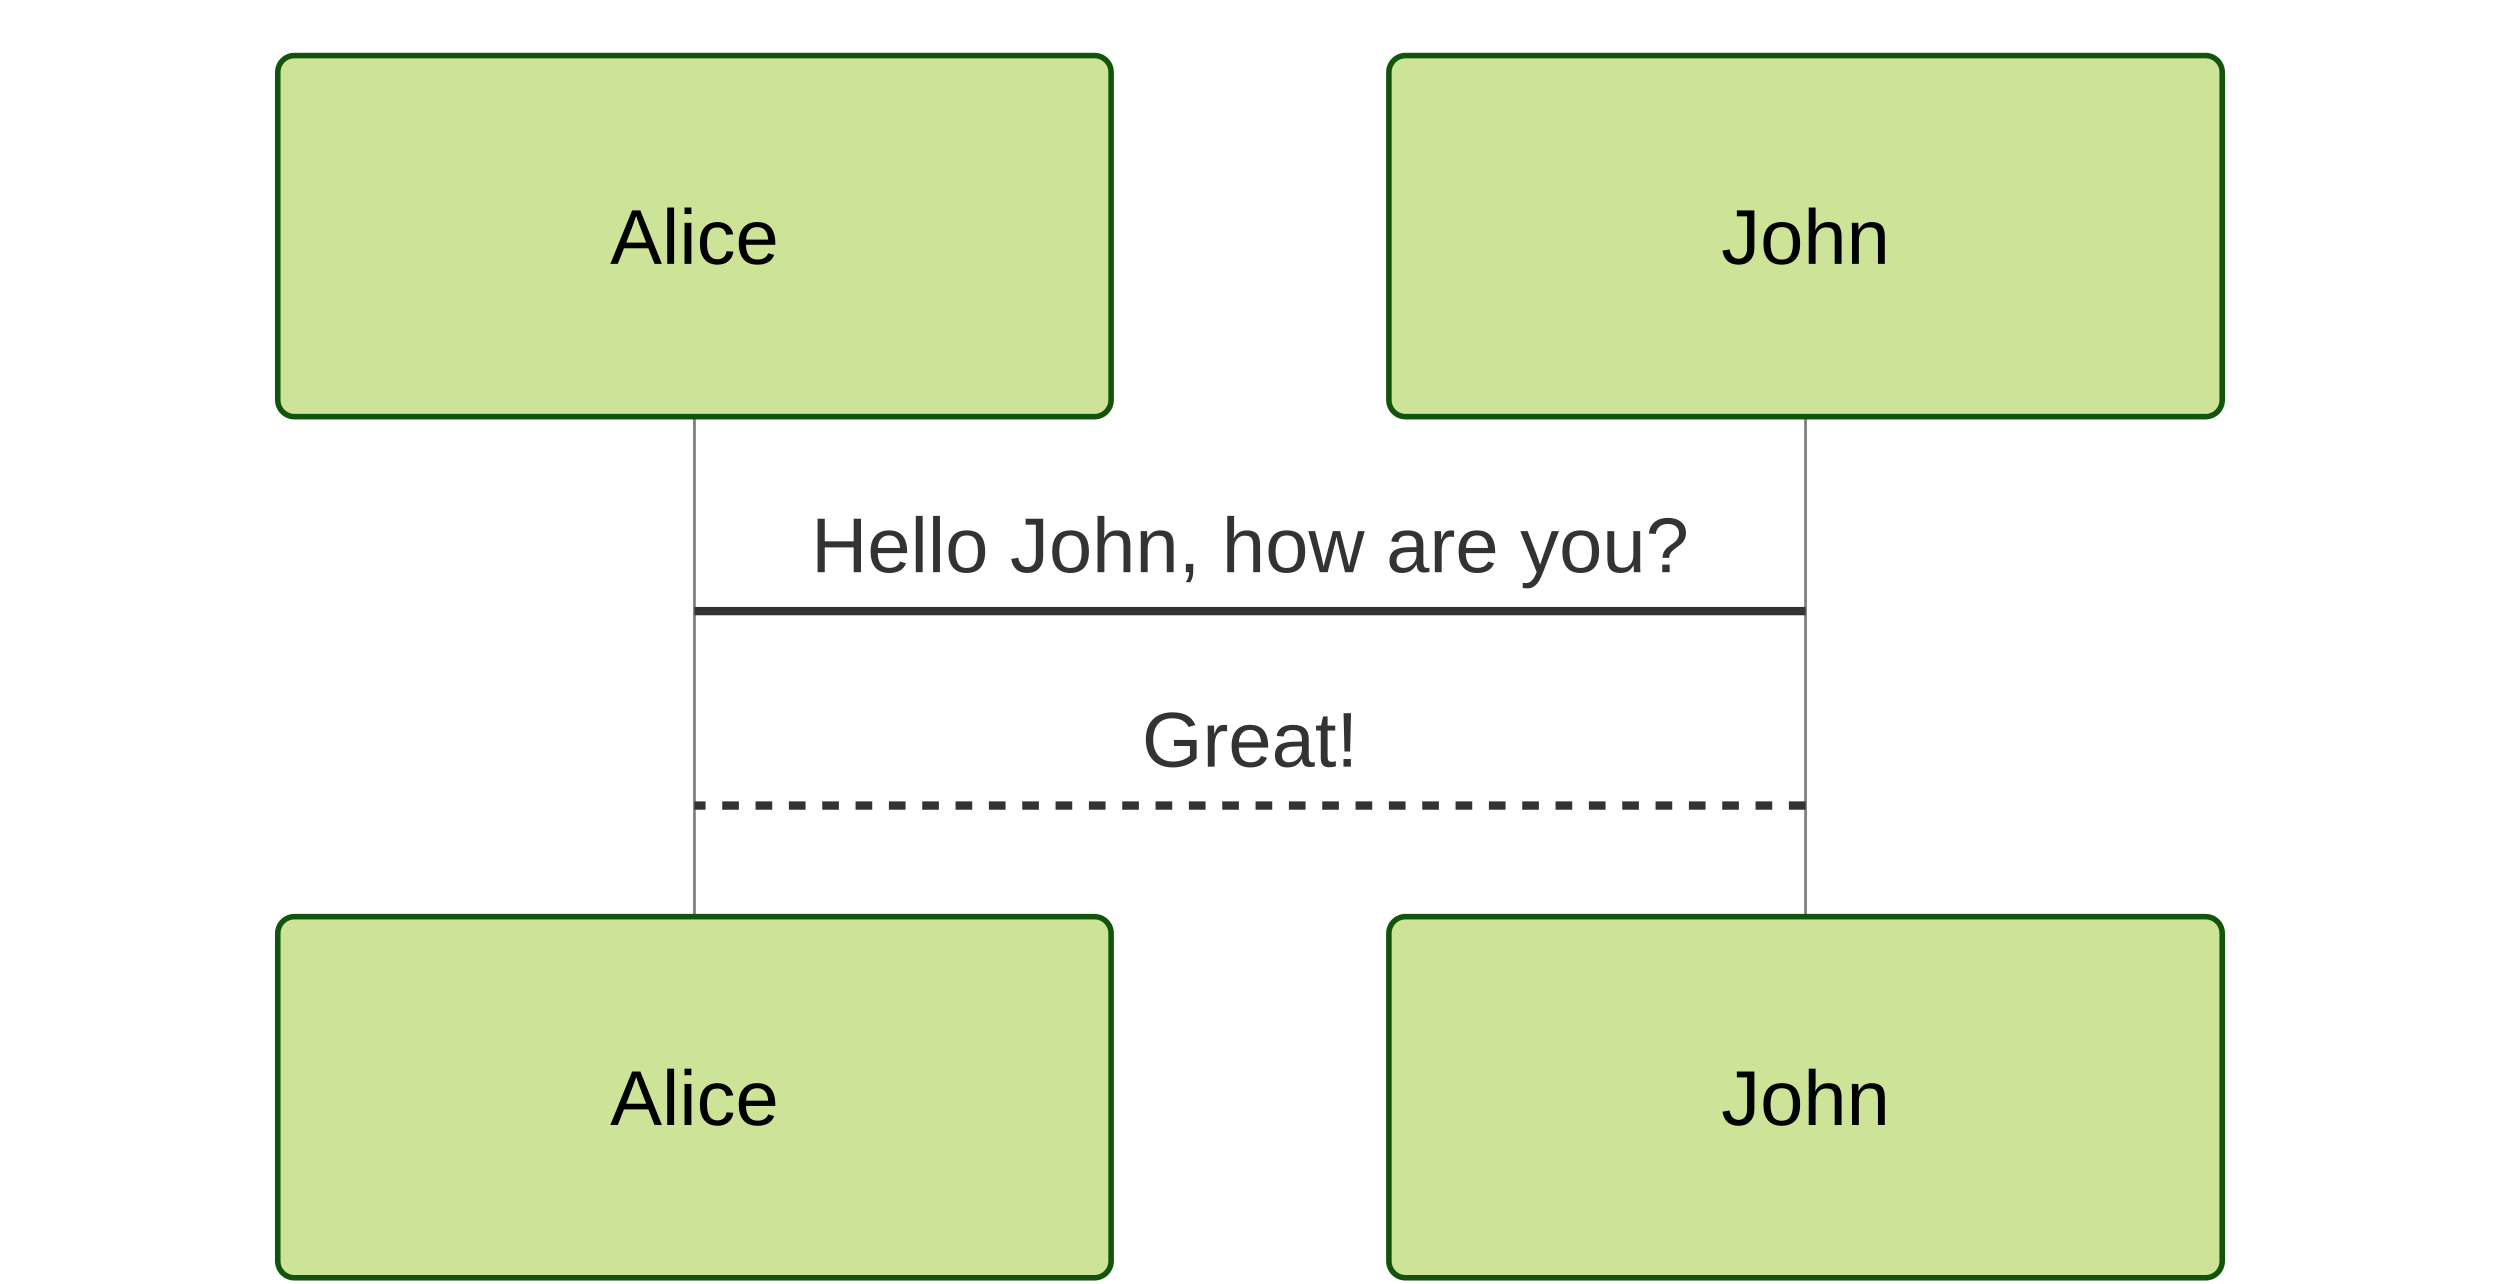
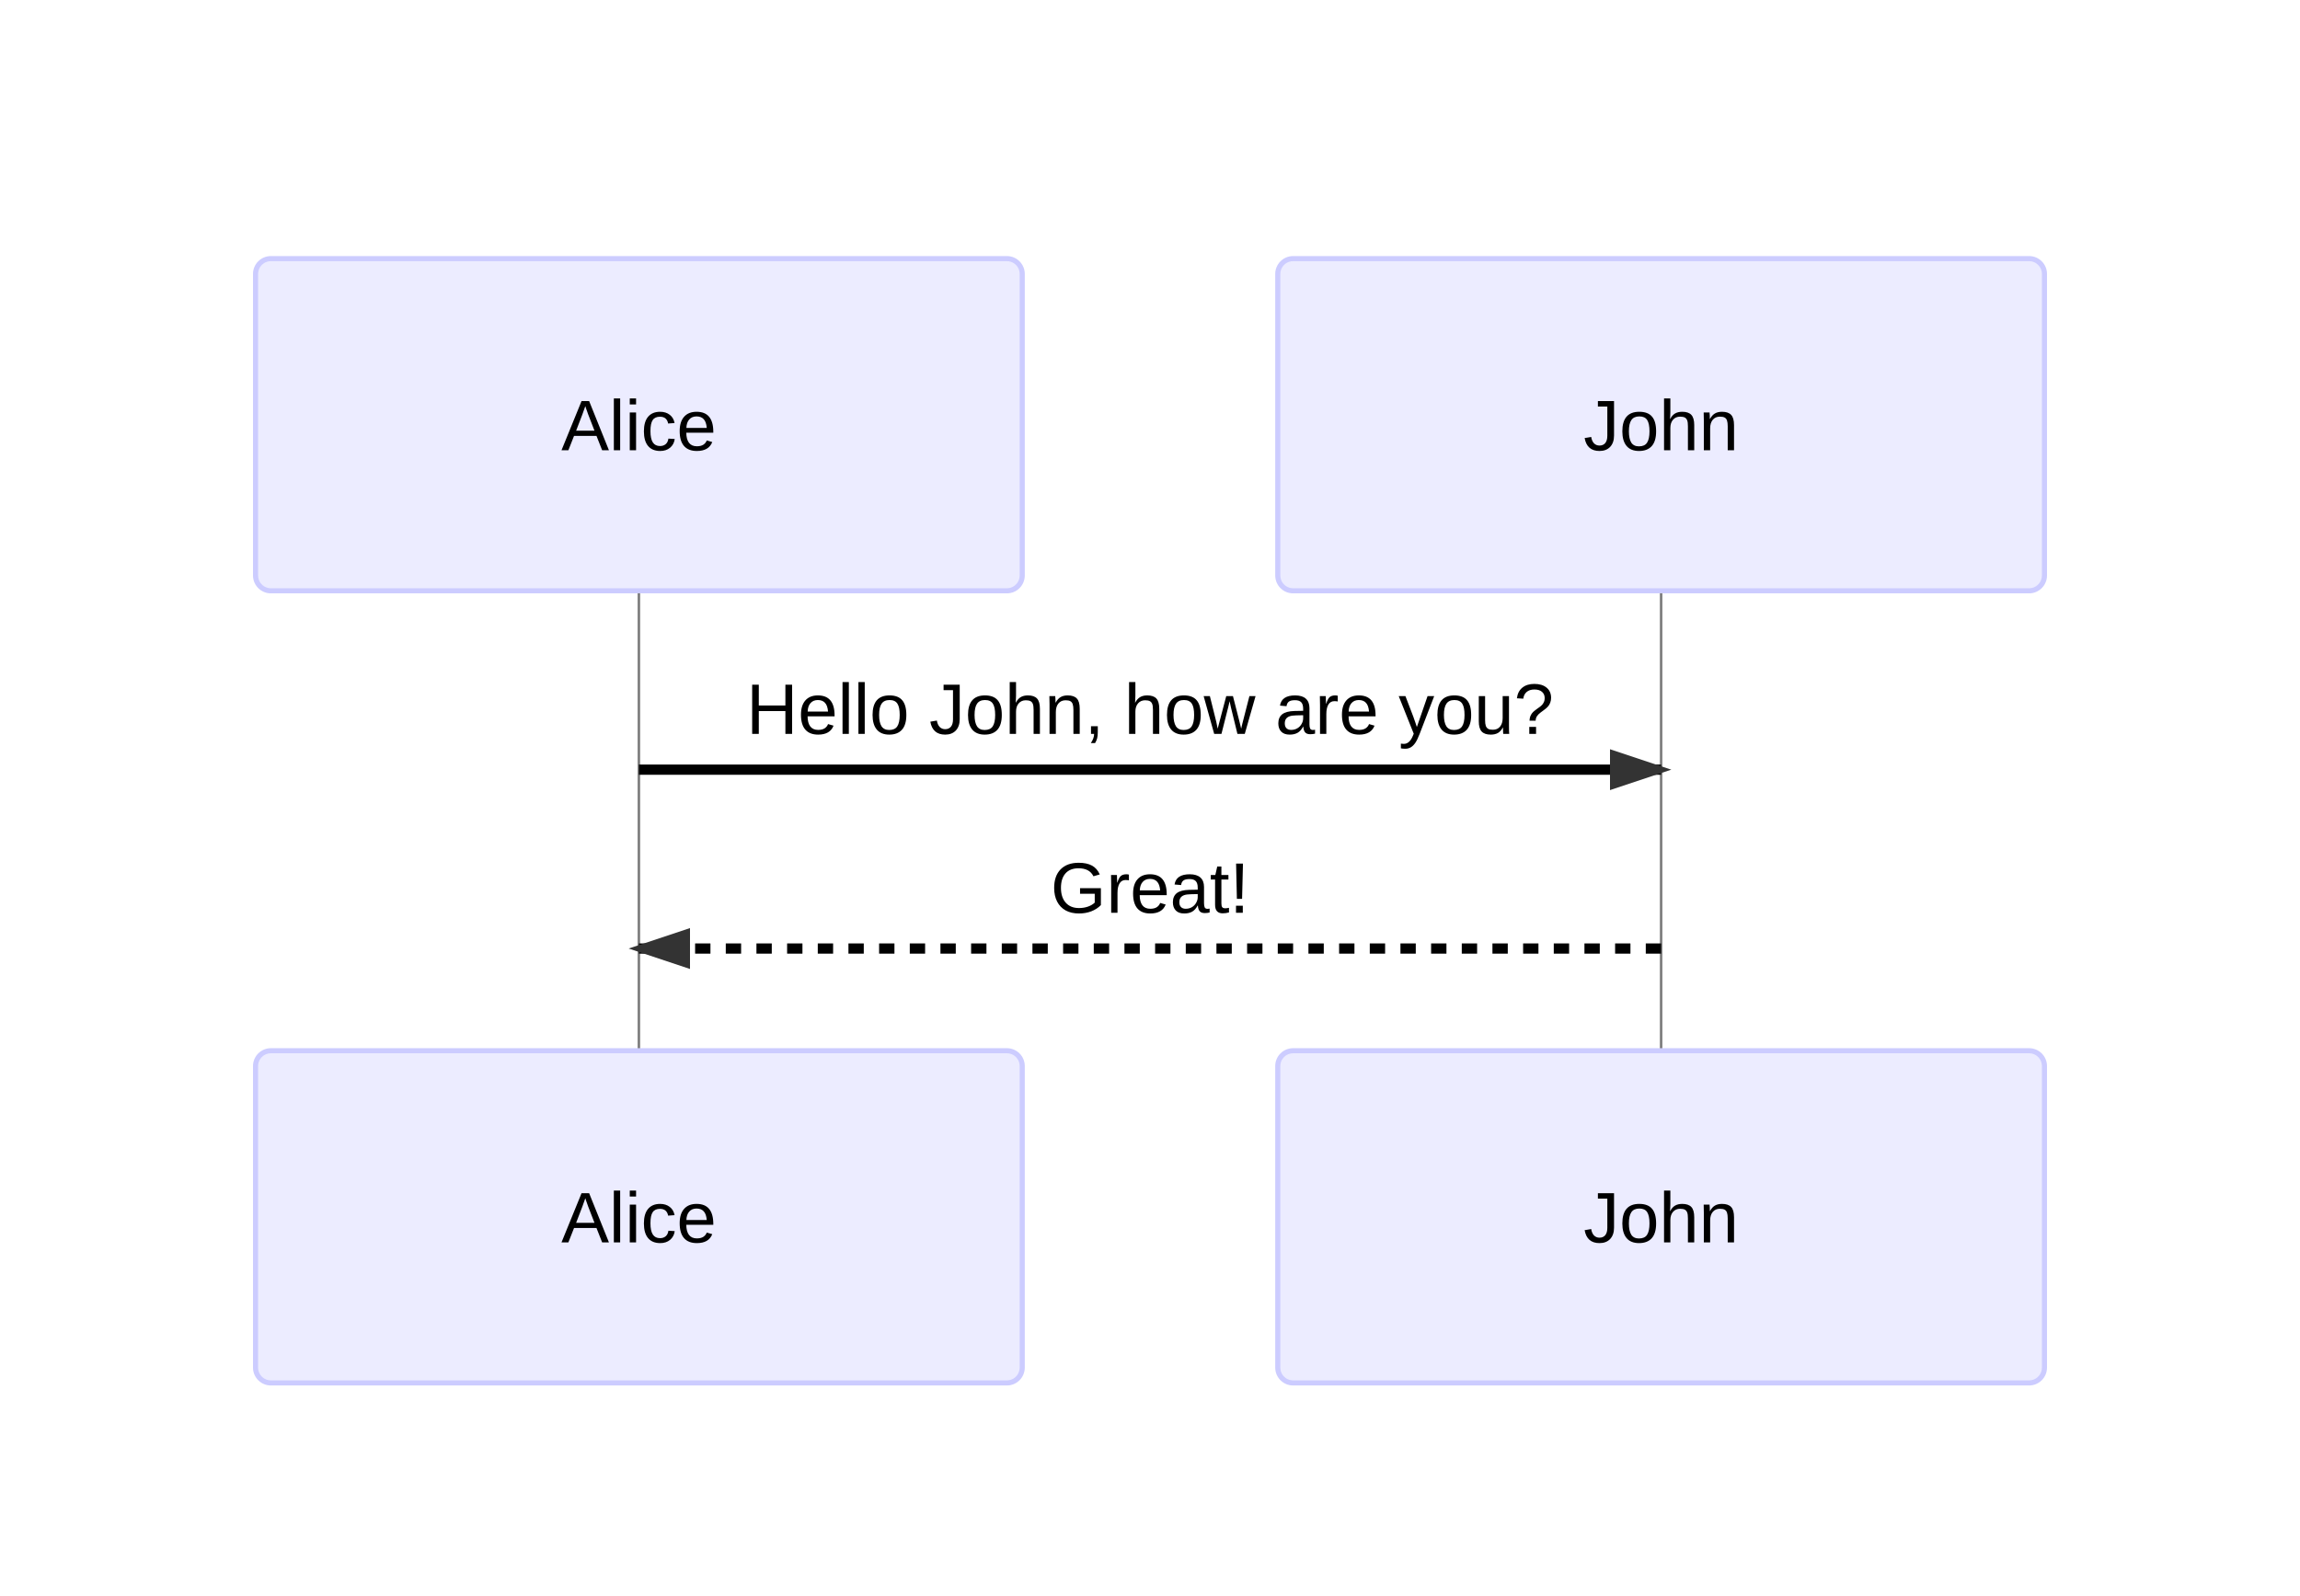
- <svg xmlns="http://www.w3.org/2000/svg" viewBox="-50 -10 450 231" style="max-width:450px;" height="100%" width="100%" id="mermaidChart23">
-   <style title="mermaid-svg-internal-css" type="text/css">/*  */
- 
- .actor { stroke: rgb(19, 84, 12); fill: rgb(205, 228, 152); }
- 
- text.actor { fill: black; stroke: none; }
- 
- .actor-line { stroke: grey; }
- 
- .messageLine0 { stroke-width: 1.5; stroke: rgb(51, 51, 51); }
- 
- .messageLine1 { stroke-width: 1.5; stroke: rgb(51, 51, 51); }
- 
- #arrowhead { fill: rgb(51, 51, 51); }
- 
- #crosshead path { fill: rgb(51, 51, 51) ! important; stroke: rgb(51, 51, 51) ! important; }
- 
- .messageText { fill: rgb(51, 51, 51); stroke: none; }
- 
- text { font-family: "trebuchet ms",verdana,arial; font-size: 14px; }
- 
+ <svg xmlns="http://www.w3.org/2000/svg" id="mermaidChart0" width="100" height="63.83" viewBox="-50 -10 450 231" style="width: 92; height: 63.83;" version="1.1">
+   <style type="text/css" title="mermaid-svg-internal-css">/*  */
+ .actor { stroke: #ccccff; fill: #ececff; }
+ text.actor { fill: #000000; stroke: none; }
+ .actor-line { stroke: #808080; }
+ .messageline0 { stroke-width: 1.5px; stroke: #333333; }
+ .messageline1 { stroke-width: 1.5px; stroke: #333333; }
+ #arrowhead { fill: #333333; }
+ #crosshead path { fill: #333333 !important; stroke: #333333 !important; }
+ .messagetext { fill: #333333; stroke: none; }
+ text { font-family: 'trebuchet ms', verdana, arial; font-size: 14px; }
/*  */
- 
</style>
  <g />
  <g>
-     <line stroke="#999" stroke-width="0.5px" class="actor-line" y2="220" x2="75" y1="5" x1="75" id="actor0" />
-     <rect class="actor" ry="3" rx="3" height="65" width="150" stroke="#666" fill="#eaeaea" y="0" x="0" />
-     <text style="text-anchor: middle;" class="actor" y="37.5" x="75">Alice</text>
+     <line id="actor0" x1="75" y1="5" x2="75" y2="220" class="actor-line" stroke-width="0.5px" stroke="#999" />
+     <rect x="0" y="0" fill="#eaeaea" stroke="#666" width="150" height="65" rx="3" ry="3" class="actor" />
+     <text x="75" y="37.5" class="actor" style="text-anchor: middle; ">Alice</text>
  </g>
  <g>
-     <line stroke="#999" stroke-width="0.5px" class="actor-line" y2="220" x2="275" y1="5" x1="275" id="actor1" />
-     <rect class="actor" ry="3" rx="3" height="65" width="150" stroke="#666" fill="#eaeaea" y="0" x="200" />
-     <text style="text-anchor: middle;" class="actor" y="37.5" x="275">John</text>
+     <line id="actor1" x1="275" y1="5" x2="275" y2="220" class="actor-line" stroke-width="0.5px" stroke="#999" />
+     <rect x="200" y="0" fill="#eaeaea" stroke="#666" width="150" height="65" rx="3" ry="3" class="actor" />
+     <text x="275" y="37.5" class="actor" style="text-anchor: middle; ">John</text>
  </g>
  <defs>
-     <marker orient="auto" markerHeight="4" markerWidth="6" refY="2" refX="5" id="arrowhead">
+     <marker id="arrowhead" refX="5" refY="2" markerWidth="6" markerHeight="4" orient="auto">
      <path d="M 0,0 V 4 L6,2 Z" />
    </marker>
  </defs>
  <defs>
-     <marker refY="4" refX="16" orient="auto" markerHeight="8" markerWidth="15" id="crosshead">
-       <path d="M 9,2 V 6 L16,4 Z" stroke-width="1px" style="stroke-dasharray: 0, 0;" stroke="#000000" fill="black" />
-       <path d="M 0,1 L 6,7 M 6,1 L 0,7" stroke-width="1px" style="stroke-dasharray: 0, 0;" stroke="#000000" fill="none" />
+     <marker id="crosshead" markerWidth="15" markerHeight="8" orient="auto" refX="16" refY="4">
+       <path fill="black" stroke="#000000" style="stroke-dasharray: 0px, 0px; " stroke-width="1px" d="M 9,2 V 6 L16,4 Z" />
+       <path fill="none" stroke="#000000" style="stroke-dasharray: 0px, 0px; " stroke-width="1px" d="M 0,1 L 6,7 M 6,1 L 0,7" />
    </marker>
  </defs>
  <g>
-     <text class="messageText" style="text-anchor: middle;" y="93" x="175">Hello John, how are you?</text>
-     <line marker-end="url(http://knsv.github.io/mermaid/#arrowhead)" style="fill: none;" stroke="black" stroke-width="2" class="messageLine0" y2="100" x2="275" y1="100" x1="75" />
+     <text x="175" y="93" style="text-anchor: middle; " class="messageText">Hello John, how are you?</text>
+     <line x1="75" y1="100" x2="275" y2="100" class="messageLine0" stroke-width="2" stroke="black" style="fill: none; " marker-end="url(#arrowhead)" />
  </g>
  <g>
-     <text class="messageText" style="text-anchor: middle;" y="128" x="175">Great!</text>
-     <line marker-end="url(http://knsv.github.io/mermaid/#arrowhead)" stroke="black" stroke-width="2" class="messageLine1" style="stroke-dasharray: 3, 3; fill: none;" y2="135" x2="75" y1="135" x1="275" />
+     <text x="175" y="128" style="text-anchor: middle; " class="messageText">Great!</text>
+     <line x1="275" y1="135" x2="75" y2="135" style="stroke-dasharray: 3px, 3px; fill: none; " class="messageLine1" stroke-width="2" stroke="black" marker-end="url(#arrowhead)" />
  </g>
  <g>
-     <rect class="actor" ry="3" rx="3" height="65" width="150" stroke="#666" fill="#eaeaea" y="155" x="0" />
-     <text style="text-anchor: middle;" class="actor" y="192.5" x="75">Alice</text>
+     <rect x="0" y="155" fill="#eaeaea" stroke="#666" width="150" height="65" rx="3" ry="3" class="actor" />
+     <text x="75" y="192.5" class="actor" style="text-anchor: middle; ">Alice</text>
  </g>
  <g>
-     <rect class="actor" ry="3" rx="3" height="65" width="150" stroke="#666" fill="#eaeaea" y="155" x="200" />
-     <text style="text-anchor: middle;" class="actor" y="192.5" x="275">John</text>
+     <rect x="200" y="155" fill="#eaeaea" stroke="#666" width="150" height="65" rx="3" ry="3" class="actor" />
+     <text x="275" y="192.5" class="actor" style="text-anchor: middle; ">John</text>
  </g>
</svg>
